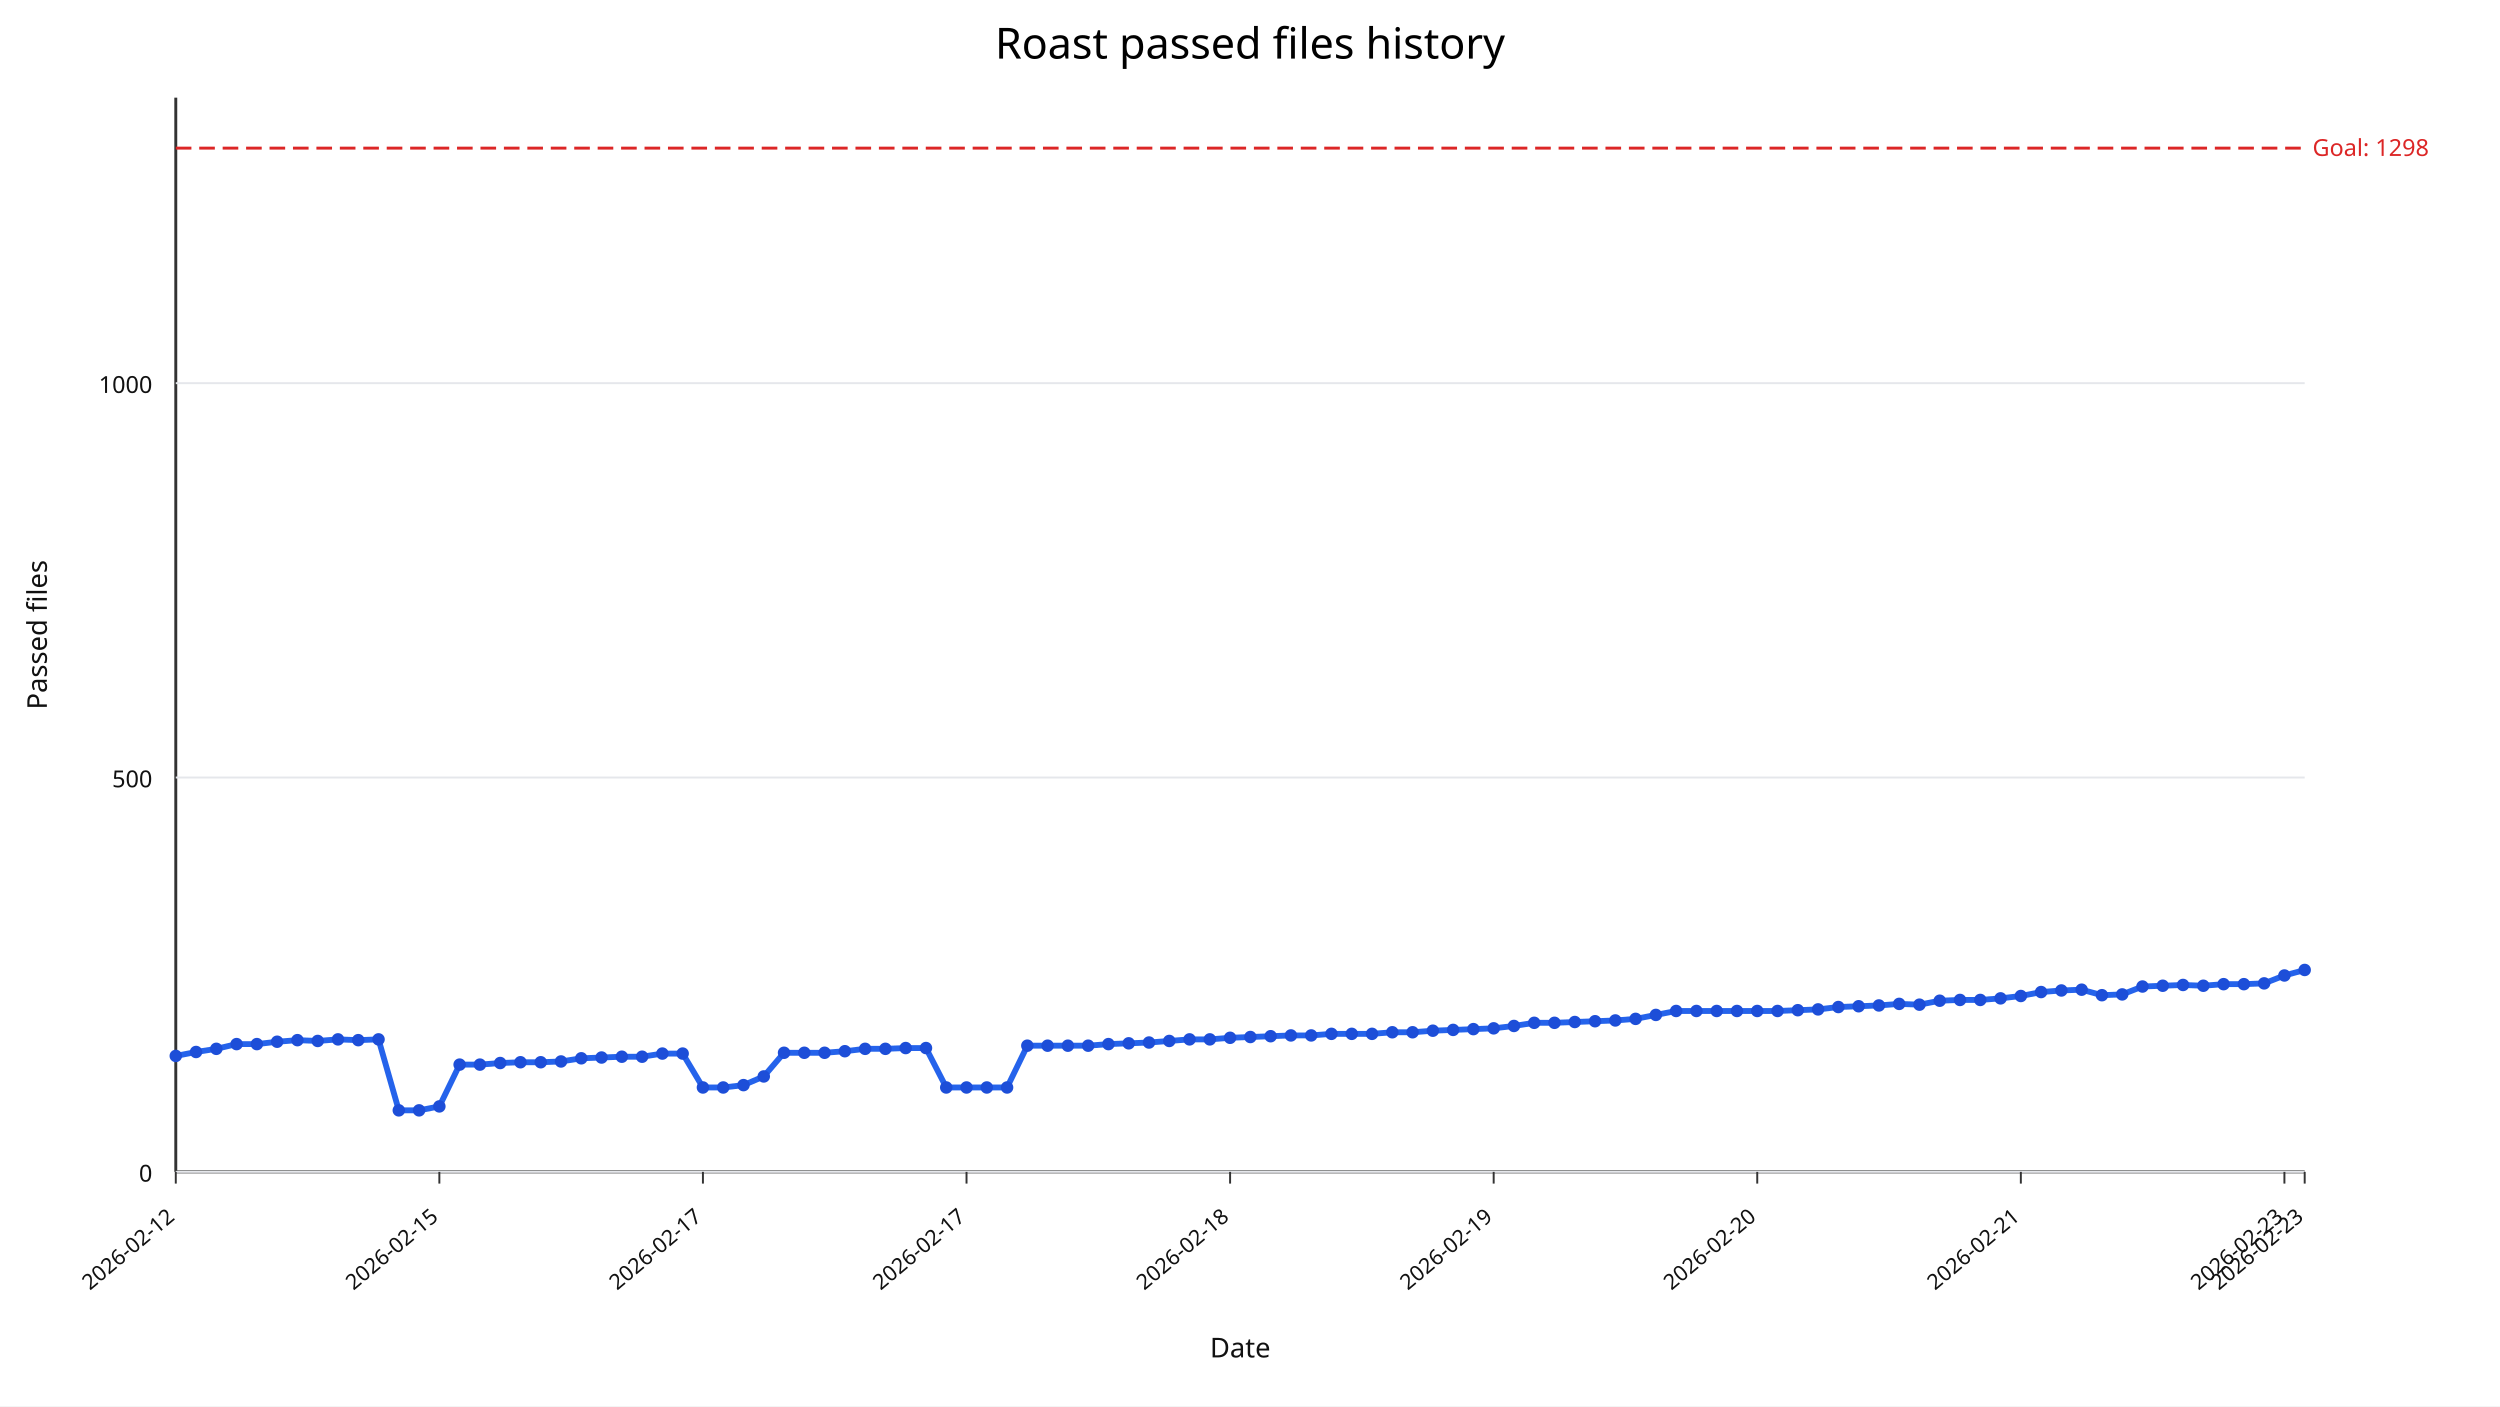
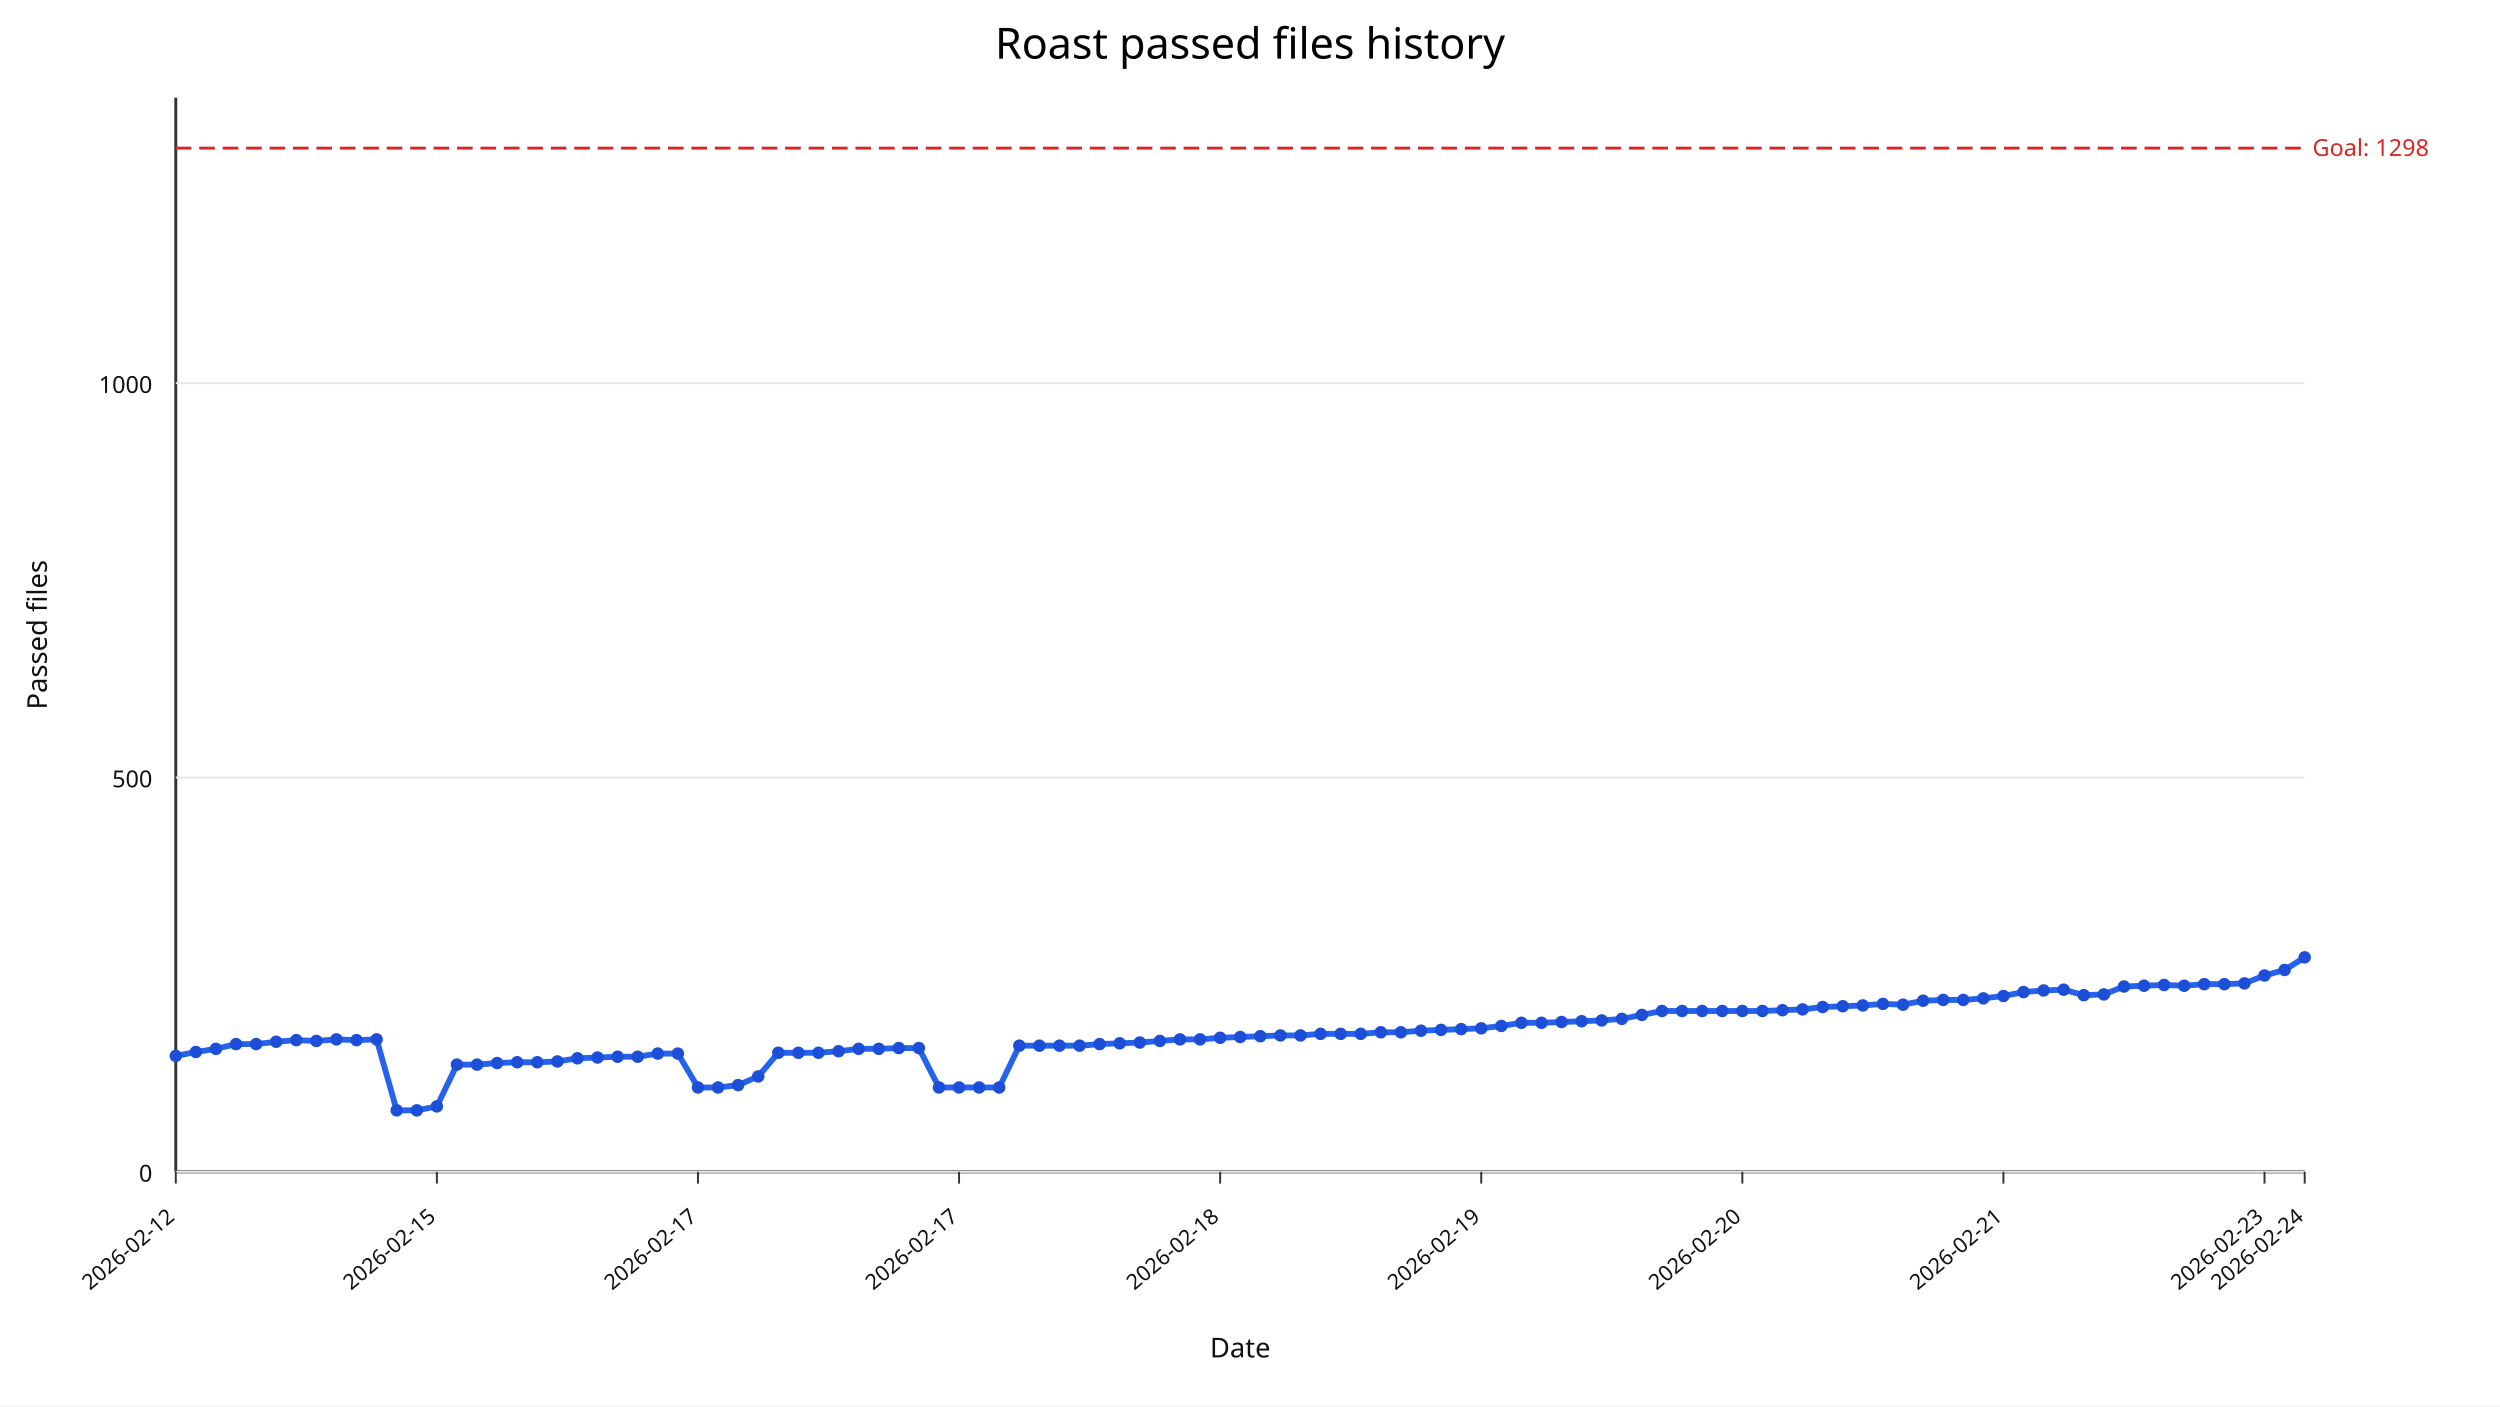
<svg xmlns="http://www.w3.org/2000/svg" width="1280" height="720" viewBox="0 0 1280 720">
  <rect width="100%" height="100%" fill="#ffffff" />
  <text x="640" y="30" text-anchor="middle" font-size="22" font-family="sans-serif">Roast passed files history</text>
  <line x1="90" y1="600" x2="1180" y2="600" stroke="#333" stroke-width="1.5" />
  <line x1="90" y1="50" x2="90" y2="600" stroke="#333" stroke-width="1.5" />
  <line x1="90" y1="600.00" x2="1180" y2="600.00" stroke="#e5e7eb" stroke-width="1" />
  <text x="78" y="605.00" text-anchor="end" font-size="12" fill="#111" font-family="sans-serif">0</text>
  <line x1="90" y1="398.09" x2="1180" y2="398.09" stroke="#e5e7eb" stroke-width="1" />
  <text x="78" y="403.09" text-anchor="end" font-size="12" fill="#111" font-family="sans-serif">500</text>
  <line x1="90" y1="196.18" x2="1180" y2="196.18" stroke="#e5e7eb" stroke-width="1" />
  <text x="78" y="201.18" text-anchor="end" font-size="12" fill="#111" font-family="sans-serif">1000</text>
  <line x1="90.00" y1="600" x2="90.00" y2="606" stroke="#333" stroke-width="1" />
  <text x="90.00" y="624" text-anchor="end" font-size="11" fill="#111" transform="rotate(-40 90.00,624)" font-family="sans-serif">2026-02-12</text>
-   <line x1="224.95" y1="600" x2="224.95" y2="606" stroke="#333" stroke-width="1" />
-   <text x="224.95" y="624" text-anchor="end" font-size="11" fill="#111" transform="rotate(-40 224.95,624)" font-family="sans-serif">2026-02-15</text>
-   <line x1="359.90" y1="600" x2="359.90" y2="606" stroke="#333" stroke-width="1" />
-   <text x="359.90" y="624" text-anchor="end" font-size="11" fill="#111" transform="rotate(-40 359.90,624)" font-family="sans-serif">2026-02-17</text>
-   <line x1="494.86" y1="600" x2="494.86" y2="606" stroke="#333" stroke-width="1" />
-   <text x="494.86" y="624" text-anchor="end" font-size="11" fill="#111" transform="rotate(-40 494.86,624)" font-family="sans-serif">2026-02-17</text>
-   <line x1="629.81" y1="600" x2="629.81" y2="606" stroke="#333" stroke-width="1" />
-   <text x="629.81" y="624" text-anchor="end" font-size="11" fill="#111" transform="rotate(-40 629.81,624)" font-family="sans-serif">2026-02-18</text>
-   <line x1="764.76" y1="600" x2="764.76" y2="606" stroke="#333" stroke-width="1" />
-   <text x="764.76" y="624" text-anchor="end" font-size="11" fill="#111" transform="rotate(-40 764.76,624)" font-family="sans-serif">2026-02-19</text>
-   <line x1="899.71" y1="600" x2="899.71" y2="606" stroke="#333" stroke-width="1" />
-   <text x="899.71" y="624" text-anchor="end" font-size="11" fill="#111" transform="rotate(-40 899.71,624)" font-family="sans-serif">2026-02-20</text>
-   <line x1="1034.67" y1="600" x2="1034.67" y2="606" stroke="#333" stroke-width="1" />
-   <text x="1034.67" y="624" text-anchor="end" font-size="11" fill="#111" transform="rotate(-40 1034.67,624)" font-family="sans-serif">2026-02-21</text>
-   <line x1="1169.62" y1="600" x2="1169.62" y2="606" stroke="#333" stroke-width="1" />
-   <text x="1169.62" y="624" text-anchor="end" font-size="11" fill="#111" transform="rotate(-40 1169.62,624)" font-family="sans-serif">2026-02-23</text>
+   <line x1="223.68" y1="600" x2="223.68" y2="606" stroke="#333" stroke-width="1" />
+   <text x="223.68" y="624" text-anchor="end" font-size="11" fill="#111" transform="rotate(-40 223.68,624)" font-family="sans-serif">2026-02-15</text>
+   <line x1="357.36" y1="600" x2="357.36" y2="606" stroke="#333" stroke-width="1" />
+   <text x="357.36" y="624" text-anchor="end" font-size="11" fill="#111" transform="rotate(-40 357.36,624)" font-family="sans-serif">2026-02-17</text>
+   <line x1="491.04" y1="600" x2="491.04" y2="606" stroke="#333" stroke-width="1" />
+   <text x="491.04" y="624" text-anchor="end" font-size="11" fill="#111" transform="rotate(-40 491.04,624)" font-family="sans-serif">2026-02-17</text>
+   <line x1="624.72" y1="600" x2="624.72" y2="606" stroke="#333" stroke-width="1" />
+   <text x="624.72" y="624" text-anchor="end" font-size="11" fill="#111" transform="rotate(-40 624.72,624)" font-family="sans-serif">2026-02-18</text>
+   <line x1="758.40" y1="600" x2="758.40" y2="606" stroke="#333" stroke-width="1" />
+   <text x="758.40" y="624" text-anchor="end" font-size="11" fill="#111" transform="rotate(-40 758.40,624)" font-family="sans-serif">2026-02-19</text>
+   <line x1="892.08" y1="600" x2="892.08" y2="606" stroke="#333" stroke-width="1" />
+   <text x="892.08" y="624" text-anchor="end" font-size="11" fill="#111" transform="rotate(-40 892.08,624)" font-family="sans-serif">2026-02-20</text>
+   <line x1="1025.75" y1="600" x2="1025.75" y2="606" stroke="#333" stroke-width="1" />
+   <text x="1025.75" y="624" text-anchor="end" font-size="11" fill="#111" transform="rotate(-40 1025.75,624)" font-family="sans-serif">2026-02-21</text>
+   <line x1="1159.43" y1="600" x2="1159.43" y2="606" stroke="#333" stroke-width="1" />
+   <text x="1159.43" y="624" text-anchor="end" font-size="11" fill="#111" transform="rotate(-40 1159.43,624)" font-family="sans-serif">2026-02-23</text>
  <line x1="1180.00" y1="600" x2="1180.00" y2="606" stroke="#333" stroke-width="1" />
-   <text x="1180.00" y="624" text-anchor="end" font-size="11" fill="#111" transform="rotate(-40 1180.00,624)" font-family="sans-serif">2026-02-23</text>
+   <text x="1180.00" y="624" text-anchor="end" font-size="11" fill="#111" transform="rotate(-40 1180.00,624)" font-family="sans-serif">2026-02-24</text>
  <line x1="90" y1="75.84" x2="1180" y2="75.84" stroke="#dc2626" stroke-width="1.5" stroke-dasharray="8,4" />
  <text x="1184" y="79.84" font-size="12" fill="#dc2626" font-family="sans-serif">Goal: 1298</text>
-   <polyline fill="none" stroke="#2563eb" stroke-width="3" points="90.00,540.64 100.38,538.62 110.76,537.00 121.14,534.58 131.52,534.58 141.90,533.37 152.29,532.56 162.67,532.97 173.05,532.16 183.43,532.56 193.81,532.16 204.19,568.50 214.57,568.50 224.95,566.48 235.33,545.08 245.71,545.08 256.10,544.27 266.48,543.87 276.86,543.87 287.24,543.47 297.62,541.85 308.00,541.45 318.38,541.04 328.76,541.04 339.14,539.43 349.52,539.43 359.90,556.79 370.29,556.79 380.67,555.58 391.05,551.14 401.43,539.02 411.81,539.02 422.19,539.02 432.57,538.22 442.95,537.00 453.33,537.00 463.71,536.60 474.10,536.60 484.48,556.79 494.86,556.79 505.24,556.79 515.62,556.79 526.00,535.39 536.38,535.39 546.76,535.39 557.14,535.39 567.52,534.58 577.90,534.18 588.29,533.77 598.67,532.97 609.05,532.16 619.43,532.16 629.81,531.35 640.19,530.95 650.57,530.54 660.95,530.14 671.33,530.14 681.71,529.33 692.10,529.33 702.48,529.33 712.86,528.52 723.24,528.52 733.62,527.72 744.00,527.31 754.38,526.91 764.76,526.51 775.14,525.29 785.52,523.68 795.90,523.68 806.29,523.27 816.67,522.87 827.05,522.47 837.43,521.66 847.81,519.64 858.19,517.62 868.57,517.62 878.95,517.62 889.33,517.62 899.71,517.62 910.10,517.62 920.48,517.22 930.86,516.81 941.24,515.60 951.62,515.20 962.00,514.79 972.38,513.99 982.76,514.39 993.14,512.37 1003.52,511.97 1013.90,511.97 1024.29,511.16 1034.67,509.95 1045.05,507.93 1055.43,507.12 1065.81,506.72 1076.19,509.54 1086.57,509.14 1096.95,505.10 1107.33,504.70 1117.71,504.30 1128.10,504.70 1138.48,503.89 1148.86,503.89 1159.24,503.49 1169.62,499.45 1180.00,496.62" />
+   <polyline fill="none" stroke="#2563eb" stroke-width="3" points="90.00,540.64 100.28,538.62 110.57,537.00 120.85,534.58 131.13,534.58 141.42,533.37 151.70,532.56 161.98,532.97 172.26,532.16 182.55,532.56 192.83,532.16 203.11,568.50 213.40,568.50 223.68,566.48 233.96,545.08 244.25,545.08 254.53,544.27 264.81,543.87 275.09,543.87 285.38,543.47 295.66,541.85 305.94,541.45 316.23,541.04 326.51,541.04 336.79,539.43 347.08,539.43 357.36,556.79 367.64,556.79 377.92,555.58 388.21,551.14 398.49,539.02 408.77,539.02 419.06,539.02 429.34,538.22 439.62,537.00 449.91,537.00 460.19,536.60 470.47,536.60 480.75,556.79 491.04,556.79 501.32,556.79 511.60,556.79 521.89,535.39 532.17,535.39 542.45,535.39 552.74,535.39 563.02,534.58 573.30,534.18 583.58,533.77 593.87,532.97 604.15,532.16 614.43,532.16 624.72,531.35 635.00,530.95 645.28,530.54 655.57,530.14 665.85,530.14 676.13,529.33 686.42,529.33 696.70,529.33 706.98,528.52 717.26,528.52 727.55,527.72 737.83,527.31 748.11,526.91 758.40,526.51 768.68,525.29 778.96,523.68 789.25,523.68 799.53,523.27 809.81,522.87 820.09,522.47 830.38,521.66 840.66,519.64 850.94,517.62 861.23,517.62 871.51,517.62 881.79,517.62 892.08,517.62 902.36,517.62 912.64,517.22 922.92,516.81 933.21,515.60 943.49,515.20 953.77,514.79 964.06,513.99 974.34,514.39 984.62,512.37 994.91,511.97 1005.19,511.97 1015.47,511.16 1025.75,509.95 1036.04,507.93 1046.32,507.12 1056.60,506.72 1066.89,509.54 1077.17,509.14 1087.45,505.10 1097.74,504.70 1108.02,504.30 1118.30,504.70 1128.58,503.89 1138.87,503.89 1149.15,503.49 1159.43,499.45 1169.72,496.62 1180.00,490.16" />
  <circle cx="90.00" cy="540.64" r="3.2" fill="#1d4ed8" />
-   <circle cx="100.38" cy="538.62" r="3.2" fill="#1d4ed8" />
-   <circle cx="110.76" cy="537.00" r="3.2" fill="#1d4ed8" />
-   <circle cx="121.14" cy="534.58" r="3.2" fill="#1d4ed8" />
-   <circle cx="131.52" cy="534.58" r="3.2" fill="#1d4ed8" />
-   <circle cx="141.90" cy="533.37" r="3.2" fill="#1d4ed8" />
-   <circle cx="152.29" cy="532.56" r="3.2" fill="#1d4ed8" />
-   <circle cx="162.67" cy="532.97" r="3.2" fill="#1d4ed8" />
-   <circle cx="173.05" cy="532.16" r="3.2" fill="#1d4ed8" />
-   <circle cx="183.43" cy="532.56" r="3.2" fill="#1d4ed8" />
-   <circle cx="193.81" cy="532.16" r="3.2" fill="#1d4ed8" />
-   <circle cx="204.19" cy="568.50" r="3.2" fill="#1d4ed8" />
-   <circle cx="214.57" cy="568.50" r="3.2" fill="#1d4ed8" />
-   <circle cx="224.95" cy="566.48" r="3.2" fill="#1d4ed8" />
-   <circle cx="235.33" cy="545.08" r="3.2" fill="#1d4ed8" />
-   <circle cx="245.71" cy="545.08" r="3.2" fill="#1d4ed8" />
-   <circle cx="256.10" cy="544.27" r="3.2" fill="#1d4ed8" />
-   <circle cx="266.48" cy="543.87" r="3.2" fill="#1d4ed8" />
-   <circle cx="276.86" cy="543.87" r="3.2" fill="#1d4ed8" />
-   <circle cx="287.24" cy="543.47" r="3.2" fill="#1d4ed8" />
-   <circle cx="297.62" cy="541.85" r="3.2" fill="#1d4ed8" />
-   <circle cx="308.00" cy="541.45" r="3.2" fill="#1d4ed8" />
-   <circle cx="318.38" cy="541.04" r="3.2" fill="#1d4ed8" />
-   <circle cx="328.76" cy="541.04" r="3.2" fill="#1d4ed8" />
-   <circle cx="339.14" cy="539.43" r="3.2" fill="#1d4ed8" />
-   <circle cx="349.52" cy="539.43" r="3.2" fill="#1d4ed8" />
-   <circle cx="359.90" cy="556.79" r="3.2" fill="#1d4ed8" />
-   <circle cx="370.29" cy="556.79" r="3.2" fill="#1d4ed8" />
-   <circle cx="380.67" cy="555.58" r="3.2" fill="#1d4ed8" />
-   <circle cx="391.05" cy="551.14" r="3.2" fill="#1d4ed8" />
-   <circle cx="401.43" cy="539.02" r="3.2" fill="#1d4ed8" />
-   <circle cx="411.81" cy="539.02" r="3.2" fill="#1d4ed8" />
-   <circle cx="422.19" cy="539.02" r="3.2" fill="#1d4ed8" />
-   <circle cx="432.57" cy="538.22" r="3.2" fill="#1d4ed8" />
-   <circle cx="442.95" cy="537.00" r="3.2" fill="#1d4ed8" />
-   <circle cx="453.33" cy="537.00" r="3.2" fill="#1d4ed8" />
-   <circle cx="463.71" cy="536.60" r="3.2" fill="#1d4ed8" />
-   <circle cx="474.10" cy="536.60" r="3.2" fill="#1d4ed8" />
-   <circle cx="484.48" cy="556.79" r="3.2" fill="#1d4ed8" />
-   <circle cx="494.86" cy="556.79" r="3.2" fill="#1d4ed8" />
-   <circle cx="505.24" cy="556.79" r="3.2" fill="#1d4ed8" />
-   <circle cx="515.62" cy="556.79" r="3.2" fill="#1d4ed8" />
-   <circle cx="526.00" cy="535.39" r="3.2" fill="#1d4ed8" />
-   <circle cx="536.38" cy="535.39" r="3.2" fill="#1d4ed8" />
-   <circle cx="546.76" cy="535.39" r="3.2" fill="#1d4ed8" />
-   <circle cx="557.14" cy="535.39" r="3.2" fill="#1d4ed8" />
-   <circle cx="567.52" cy="534.58" r="3.2" fill="#1d4ed8" />
-   <circle cx="577.90" cy="534.18" r="3.2" fill="#1d4ed8" />
-   <circle cx="588.29" cy="533.77" r="3.2" fill="#1d4ed8" />
-   <circle cx="598.67" cy="532.97" r="3.2" fill="#1d4ed8" />
-   <circle cx="609.05" cy="532.16" r="3.2" fill="#1d4ed8" />
-   <circle cx="619.43" cy="532.16" r="3.2" fill="#1d4ed8" />
-   <circle cx="629.81" cy="531.35" r="3.2" fill="#1d4ed8" />
-   <circle cx="640.19" cy="530.95" r="3.2" fill="#1d4ed8" />
-   <circle cx="650.57" cy="530.54" r="3.2" fill="#1d4ed8" />
-   <circle cx="660.95" cy="530.14" r="3.2" fill="#1d4ed8" />
-   <circle cx="671.33" cy="530.14" r="3.2" fill="#1d4ed8" />
-   <circle cx="681.71" cy="529.33" r="3.2" fill="#1d4ed8" />
-   <circle cx="692.10" cy="529.33" r="3.2" fill="#1d4ed8" />
-   <circle cx="702.48" cy="529.33" r="3.2" fill="#1d4ed8" />
-   <circle cx="712.86" cy="528.52" r="3.2" fill="#1d4ed8" />
-   <circle cx="723.24" cy="528.52" r="3.2" fill="#1d4ed8" />
-   <circle cx="733.62" cy="527.72" r="3.2" fill="#1d4ed8" />
-   <circle cx="744.00" cy="527.31" r="3.2" fill="#1d4ed8" />
-   <circle cx="754.38" cy="526.91" r="3.2" fill="#1d4ed8" />
-   <circle cx="764.76" cy="526.51" r="3.2" fill="#1d4ed8" />
-   <circle cx="775.14" cy="525.29" r="3.2" fill="#1d4ed8" />
-   <circle cx="785.52" cy="523.68" r="3.2" fill="#1d4ed8" />
-   <circle cx="795.90" cy="523.68" r="3.2" fill="#1d4ed8" />
-   <circle cx="806.29" cy="523.27" r="3.2" fill="#1d4ed8" />
-   <circle cx="816.67" cy="522.87" r="3.2" fill="#1d4ed8" />
-   <circle cx="827.05" cy="522.47" r="3.2" fill="#1d4ed8" />
-   <circle cx="837.43" cy="521.66" r="3.2" fill="#1d4ed8" />
-   <circle cx="847.81" cy="519.64" r="3.2" fill="#1d4ed8" />
-   <circle cx="858.19" cy="517.62" r="3.2" fill="#1d4ed8" />
-   <circle cx="868.57" cy="517.62" r="3.2" fill="#1d4ed8" />
-   <circle cx="878.95" cy="517.62" r="3.2" fill="#1d4ed8" />
-   <circle cx="889.33" cy="517.62" r="3.2" fill="#1d4ed8" />
-   <circle cx="899.71" cy="517.62" r="3.2" fill="#1d4ed8" />
-   <circle cx="910.10" cy="517.62" r="3.2" fill="#1d4ed8" />
-   <circle cx="920.48" cy="517.22" r="3.2" fill="#1d4ed8" />
-   <circle cx="930.86" cy="516.81" r="3.2" fill="#1d4ed8" />
-   <circle cx="941.24" cy="515.60" r="3.2" fill="#1d4ed8" />
-   <circle cx="951.62" cy="515.20" r="3.2" fill="#1d4ed8" />
-   <circle cx="962.00" cy="514.79" r="3.2" fill="#1d4ed8" />
-   <circle cx="972.38" cy="513.99" r="3.2" fill="#1d4ed8" />
-   <circle cx="982.76" cy="514.39" r="3.2" fill="#1d4ed8" />
-   <circle cx="993.14" cy="512.37" r="3.2" fill="#1d4ed8" />
-   <circle cx="1003.52" cy="511.97" r="3.2" fill="#1d4ed8" />
-   <circle cx="1013.90" cy="511.97" r="3.2" fill="#1d4ed8" />
-   <circle cx="1024.29" cy="511.16" r="3.2" fill="#1d4ed8" />
-   <circle cx="1034.67" cy="509.95" r="3.2" fill="#1d4ed8" />
-   <circle cx="1045.05" cy="507.93" r="3.2" fill="#1d4ed8" />
-   <circle cx="1055.43" cy="507.12" r="3.2" fill="#1d4ed8" />
-   <circle cx="1065.81" cy="506.72" r="3.2" fill="#1d4ed8" />
-   <circle cx="1076.19" cy="509.54" r="3.2" fill="#1d4ed8" />
-   <circle cx="1086.57" cy="509.14" r="3.2" fill="#1d4ed8" />
-   <circle cx="1096.95" cy="505.10" r="3.2" fill="#1d4ed8" />
-   <circle cx="1107.33" cy="504.70" r="3.2" fill="#1d4ed8" />
-   <circle cx="1117.71" cy="504.30" r="3.2" fill="#1d4ed8" />
-   <circle cx="1128.10" cy="504.70" r="3.2" fill="#1d4ed8" />
-   <circle cx="1138.48" cy="503.89" r="3.2" fill="#1d4ed8" />
-   <circle cx="1148.86" cy="503.89" r="3.2" fill="#1d4ed8" />
-   <circle cx="1159.24" cy="503.49" r="3.2" fill="#1d4ed8" />
-   <circle cx="1169.62" cy="499.45" r="3.2" fill="#1d4ed8" />
-   <circle cx="1180.00" cy="496.62" r="3.2" fill="#1d4ed8" />
+   <circle cx="100.28" cy="538.62" r="3.2" fill="#1d4ed8" />
+   <circle cx="110.57" cy="537.00" r="3.2" fill="#1d4ed8" />
+   <circle cx="120.85" cy="534.58" r="3.2" fill="#1d4ed8" />
+   <circle cx="131.13" cy="534.58" r="3.2" fill="#1d4ed8" />
+   <circle cx="141.42" cy="533.37" r="3.2" fill="#1d4ed8" />
+   <circle cx="151.70" cy="532.56" r="3.2" fill="#1d4ed8" />
+   <circle cx="161.98" cy="532.97" r="3.2" fill="#1d4ed8" />
+   <circle cx="172.26" cy="532.16" r="3.2" fill="#1d4ed8" />
+   <circle cx="182.55" cy="532.56" r="3.2" fill="#1d4ed8" />
+   <circle cx="192.83" cy="532.16" r="3.2" fill="#1d4ed8" />
+   <circle cx="203.11" cy="568.50" r="3.2" fill="#1d4ed8" />
+   <circle cx="213.40" cy="568.50" r="3.2" fill="#1d4ed8" />
+   <circle cx="223.68" cy="566.48" r="3.2" fill="#1d4ed8" />
+   <circle cx="233.96" cy="545.08" r="3.2" fill="#1d4ed8" />
+   <circle cx="244.25" cy="545.08" r="3.2" fill="#1d4ed8" />
+   <circle cx="254.53" cy="544.27" r="3.2" fill="#1d4ed8" />
+   <circle cx="264.81" cy="543.87" r="3.2" fill="#1d4ed8" />
+   <circle cx="275.09" cy="543.87" r="3.2" fill="#1d4ed8" />
+   <circle cx="285.38" cy="543.47" r="3.2" fill="#1d4ed8" />
+   <circle cx="295.66" cy="541.85" r="3.2" fill="#1d4ed8" />
+   <circle cx="305.94" cy="541.45" r="3.2" fill="#1d4ed8" />
+   <circle cx="316.23" cy="541.04" r="3.2" fill="#1d4ed8" />
+   <circle cx="326.51" cy="541.04" r="3.2" fill="#1d4ed8" />
+   <circle cx="336.79" cy="539.43" r="3.2" fill="#1d4ed8" />
+   <circle cx="347.08" cy="539.43" r="3.2" fill="#1d4ed8" />
+   <circle cx="357.36" cy="556.79" r="3.2" fill="#1d4ed8" />
+   <circle cx="367.64" cy="556.79" r="3.2" fill="#1d4ed8" />
+   <circle cx="377.92" cy="555.58" r="3.2" fill="#1d4ed8" />
+   <circle cx="388.21" cy="551.14" r="3.2" fill="#1d4ed8" />
+   <circle cx="398.49" cy="539.02" r="3.2" fill="#1d4ed8" />
+   <circle cx="408.77" cy="539.02" r="3.2" fill="#1d4ed8" />
+   <circle cx="419.06" cy="539.02" r="3.2" fill="#1d4ed8" />
+   <circle cx="429.34" cy="538.22" r="3.2" fill="#1d4ed8" />
+   <circle cx="439.62" cy="537.00" r="3.2" fill="#1d4ed8" />
+   <circle cx="449.91" cy="537.00" r="3.2" fill="#1d4ed8" />
+   <circle cx="460.19" cy="536.60" r="3.2" fill="#1d4ed8" />
+   <circle cx="470.47" cy="536.60" r="3.2" fill="#1d4ed8" />
+   <circle cx="480.75" cy="556.79" r="3.2" fill="#1d4ed8" />
+   <circle cx="491.04" cy="556.79" r="3.2" fill="#1d4ed8" />
+   <circle cx="501.32" cy="556.79" r="3.2" fill="#1d4ed8" />
+   <circle cx="511.60" cy="556.79" r="3.2" fill="#1d4ed8" />
+   <circle cx="521.89" cy="535.39" r="3.2" fill="#1d4ed8" />
+   <circle cx="532.17" cy="535.39" r="3.2" fill="#1d4ed8" />
+   <circle cx="542.45" cy="535.39" r="3.2" fill="#1d4ed8" />
+   <circle cx="552.74" cy="535.39" r="3.2" fill="#1d4ed8" />
+   <circle cx="563.02" cy="534.58" r="3.2" fill="#1d4ed8" />
+   <circle cx="573.30" cy="534.18" r="3.2" fill="#1d4ed8" />
+   <circle cx="583.58" cy="533.77" r="3.2" fill="#1d4ed8" />
+   <circle cx="593.87" cy="532.97" r="3.2" fill="#1d4ed8" />
+   <circle cx="604.15" cy="532.16" r="3.2" fill="#1d4ed8" />
+   <circle cx="614.43" cy="532.16" r="3.2" fill="#1d4ed8" />
+   <circle cx="624.72" cy="531.35" r="3.2" fill="#1d4ed8" />
+   <circle cx="635.00" cy="530.95" r="3.2" fill="#1d4ed8" />
+   <circle cx="645.28" cy="530.54" r="3.2" fill="#1d4ed8" />
+   <circle cx="655.57" cy="530.14" r="3.2" fill="#1d4ed8" />
+   <circle cx="665.85" cy="530.14" r="3.2" fill="#1d4ed8" />
+   <circle cx="676.13" cy="529.33" r="3.2" fill="#1d4ed8" />
+   <circle cx="686.42" cy="529.33" r="3.2" fill="#1d4ed8" />
+   <circle cx="696.70" cy="529.33" r="3.2" fill="#1d4ed8" />
+   <circle cx="706.98" cy="528.52" r="3.2" fill="#1d4ed8" />
+   <circle cx="717.26" cy="528.52" r="3.2" fill="#1d4ed8" />
+   <circle cx="727.55" cy="527.72" r="3.2" fill="#1d4ed8" />
+   <circle cx="737.83" cy="527.31" r="3.2" fill="#1d4ed8" />
+   <circle cx="748.11" cy="526.91" r="3.2" fill="#1d4ed8" />
+   <circle cx="758.40" cy="526.51" r="3.2" fill="#1d4ed8" />
+   <circle cx="768.68" cy="525.29" r="3.2" fill="#1d4ed8" />
+   <circle cx="778.96" cy="523.68" r="3.2" fill="#1d4ed8" />
+   <circle cx="789.25" cy="523.68" r="3.2" fill="#1d4ed8" />
+   <circle cx="799.53" cy="523.27" r="3.2" fill="#1d4ed8" />
+   <circle cx="809.81" cy="522.87" r="3.2" fill="#1d4ed8" />
+   <circle cx="820.09" cy="522.47" r="3.2" fill="#1d4ed8" />
+   <circle cx="830.38" cy="521.66" r="3.2" fill="#1d4ed8" />
+   <circle cx="840.66" cy="519.64" r="3.2" fill="#1d4ed8" />
+   <circle cx="850.94" cy="517.62" r="3.2" fill="#1d4ed8" />
+   <circle cx="861.23" cy="517.62" r="3.2" fill="#1d4ed8" />
+   <circle cx="871.51" cy="517.62" r="3.2" fill="#1d4ed8" />
+   <circle cx="881.79" cy="517.62" r="3.2" fill="#1d4ed8" />
+   <circle cx="892.08" cy="517.62" r="3.2" fill="#1d4ed8" />
+   <circle cx="902.36" cy="517.62" r="3.2" fill="#1d4ed8" />
+   <circle cx="912.64" cy="517.22" r="3.2" fill="#1d4ed8" />
+   <circle cx="922.92" cy="516.81" r="3.2" fill="#1d4ed8" />
+   <circle cx="933.21" cy="515.60" r="3.2" fill="#1d4ed8" />
+   <circle cx="943.49" cy="515.20" r="3.2" fill="#1d4ed8" />
+   <circle cx="953.77" cy="514.79" r="3.2" fill="#1d4ed8" />
+   <circle cx="964.06" cy="513.99" r="3.2" fill="#1d4ed8" />
+   <circle cx="974.34" cy="514.39" r="3.2" fill="#1d4ed8" />
+   <circle cx="984.62" cy="512.37" r="3.2" fill="#1d4ed8" />
+   <circle cx="994.91" cy="511.97" r="3.2" fill="#1d4ed8" />
+   <circle cx="1005.19" cy="511.97" r="3.2" fill="#1d4ed8" />
+   <circle cx="1015.47" cy="511.16" r="3.2" fill="#1d4ed8" />
+   <circle cx="1025.75" cy="509.95" r="3.2" fill="#1d4ed8" />
+   <circle cx="1036.04" cy="507.93" r="3.2" fill="#1d4ed8" />
+   <circle cx="1046.32" cy="507.12" r="3.2" fill="#1d4ed8" />
+   <circle cx="1056.60" cy="506.72" r="3.2" fill="#1d4ed8" />
+   <circle cx="1066.89" cy="509.54" r="3.2" fill="#1d4ed8" />
+   <circle cx="1077.17" cy="509.14" r="3.2" fill="#1d4ed8" />
+   <circle cx="1087.45" cy="505.10" r="3.2" fill="#1d4ed8" />
+   <circle cx="1097.74" cy="504.70" r="3.2" fill="#1d4ed8" />
+   <circle cx="1108.02" cy="504.30" r="3.2" fill="#1d4ed8" />
+   <circle cx="1118.30" cy="504.70" r="3.2" fill="#1d4ed8" />
+   <circle cx="1128.58" cy="503.89" r="3.2" fill="#1d4ed8" />
+   <circle cx="1138.87" cy="503.89" r="3.2" fill="#1d4ed8" />
+   <circle cx="1149.15" cy="503.49" r="3.2" fill="#1d4ed8" />
+   <circle cx="1159.43" cy="499.45" r="3.2" fill="#1d4ed8" />
+   <circle cx="1169.72" cy="496.62" r="3.2" fill="#1d4ed8" />
+   <circle cx="1180.00" cy="490.16" r="3.2" fill="#1d4ed8" />
  <text x="635" y="695" text-anchor="middle" font-size="14" fill="#111" font-family="sans-serif">Date</text>
  <text x="24" y="325" text-anchor="middle" font-size="14" fill="#111" transform="rotate(-90 24,325)" font-family="sans-serif">Passed files</text>
</svg>
